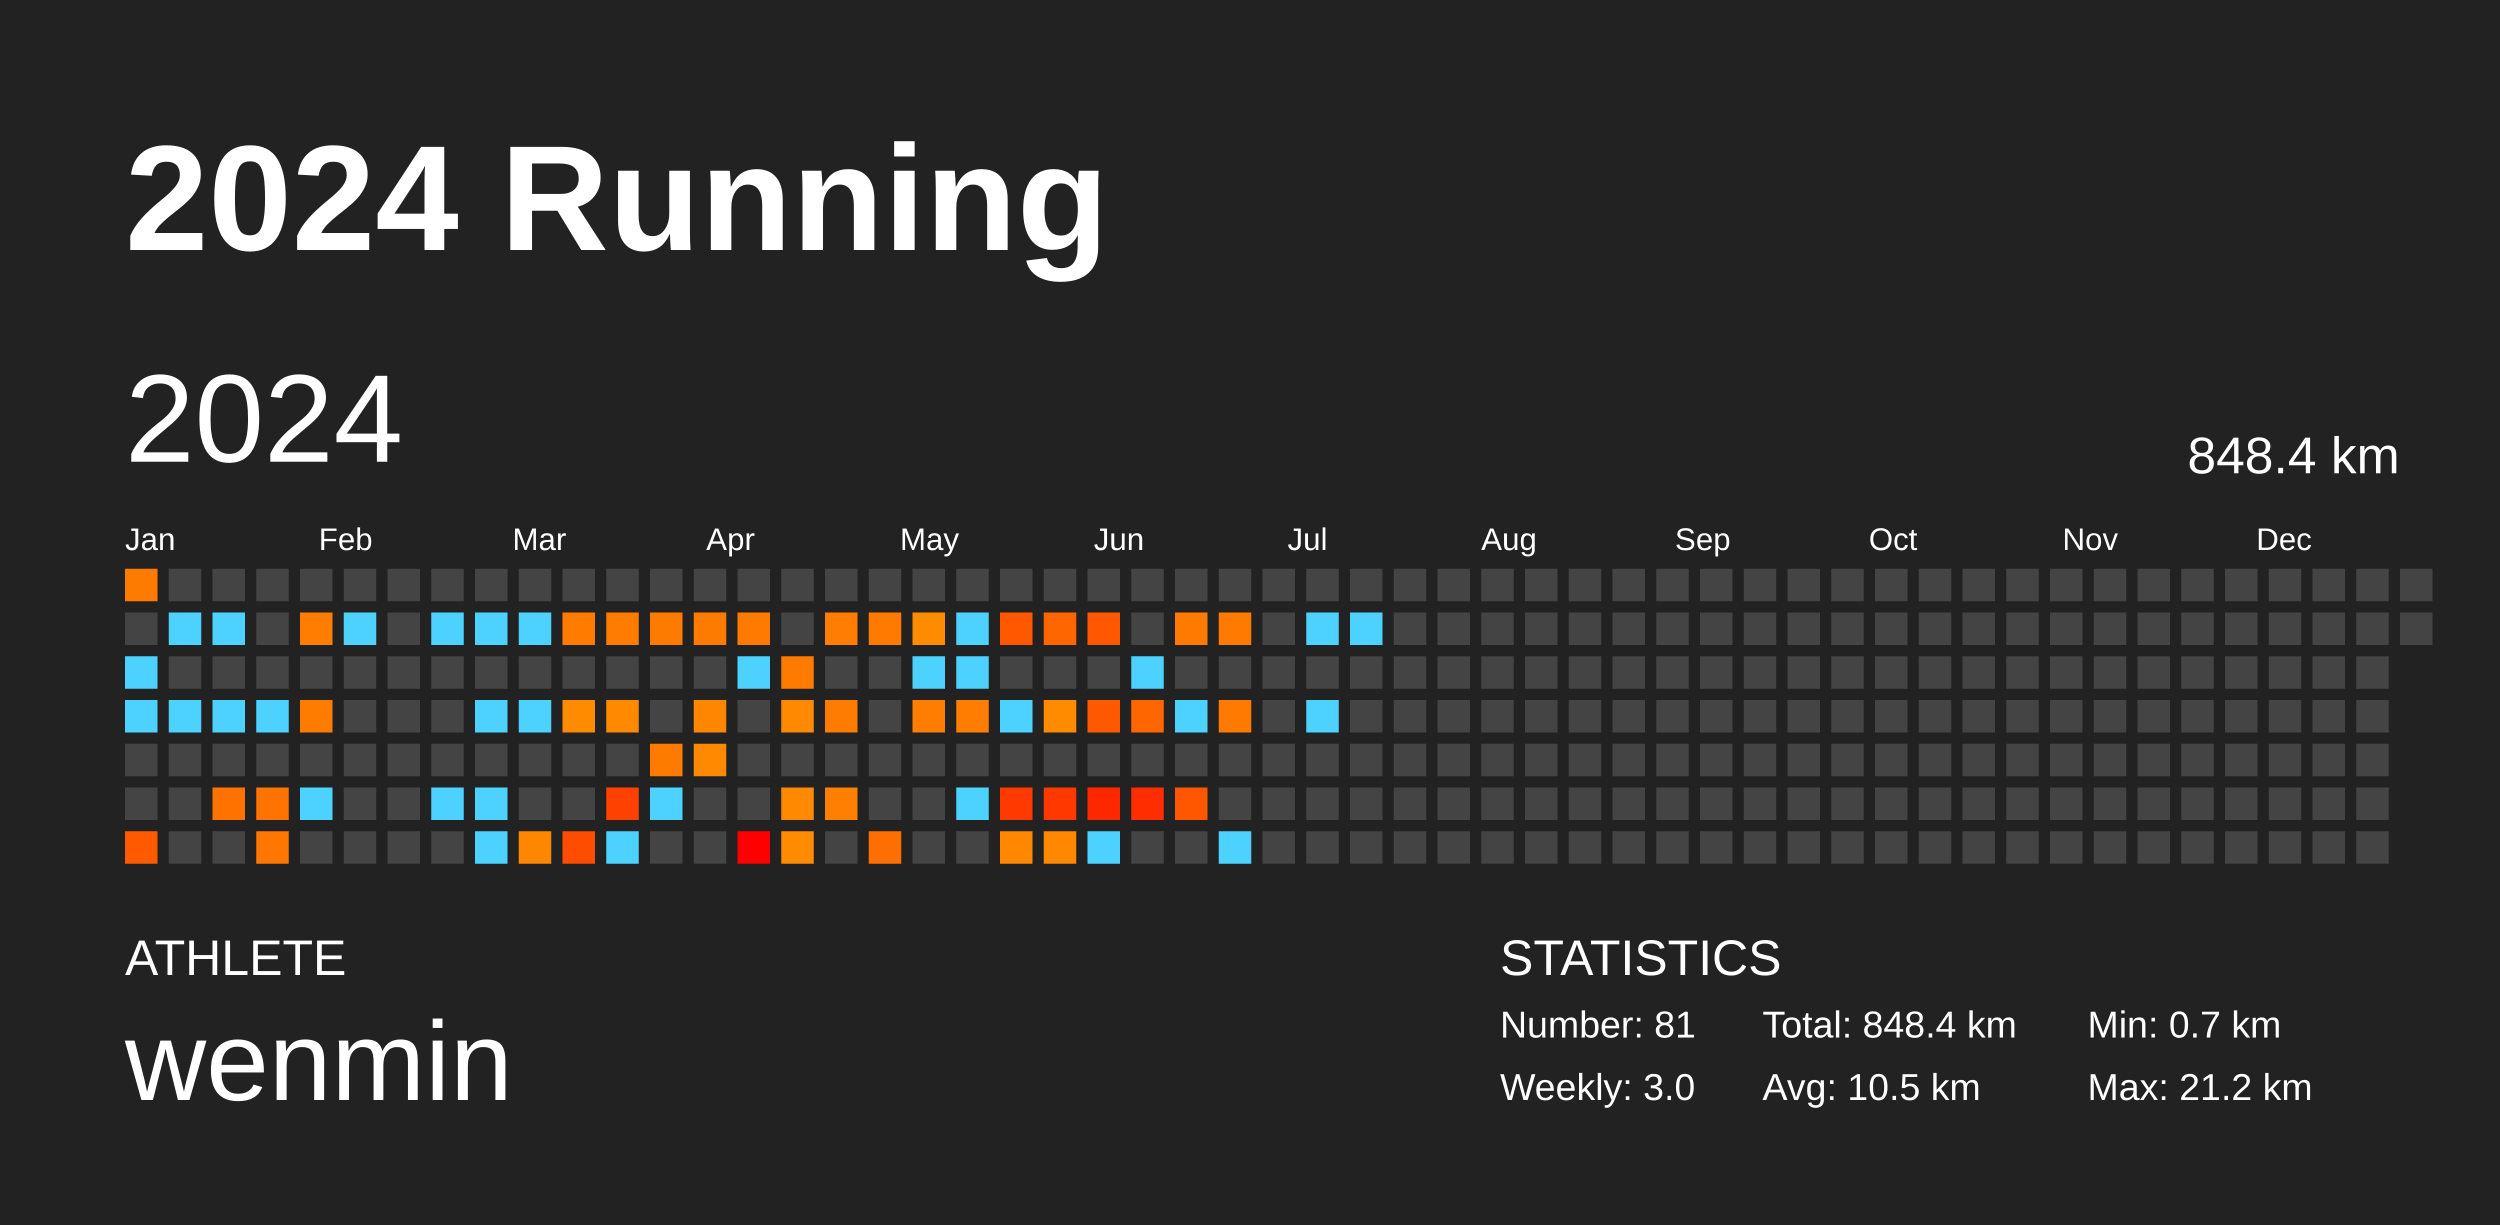
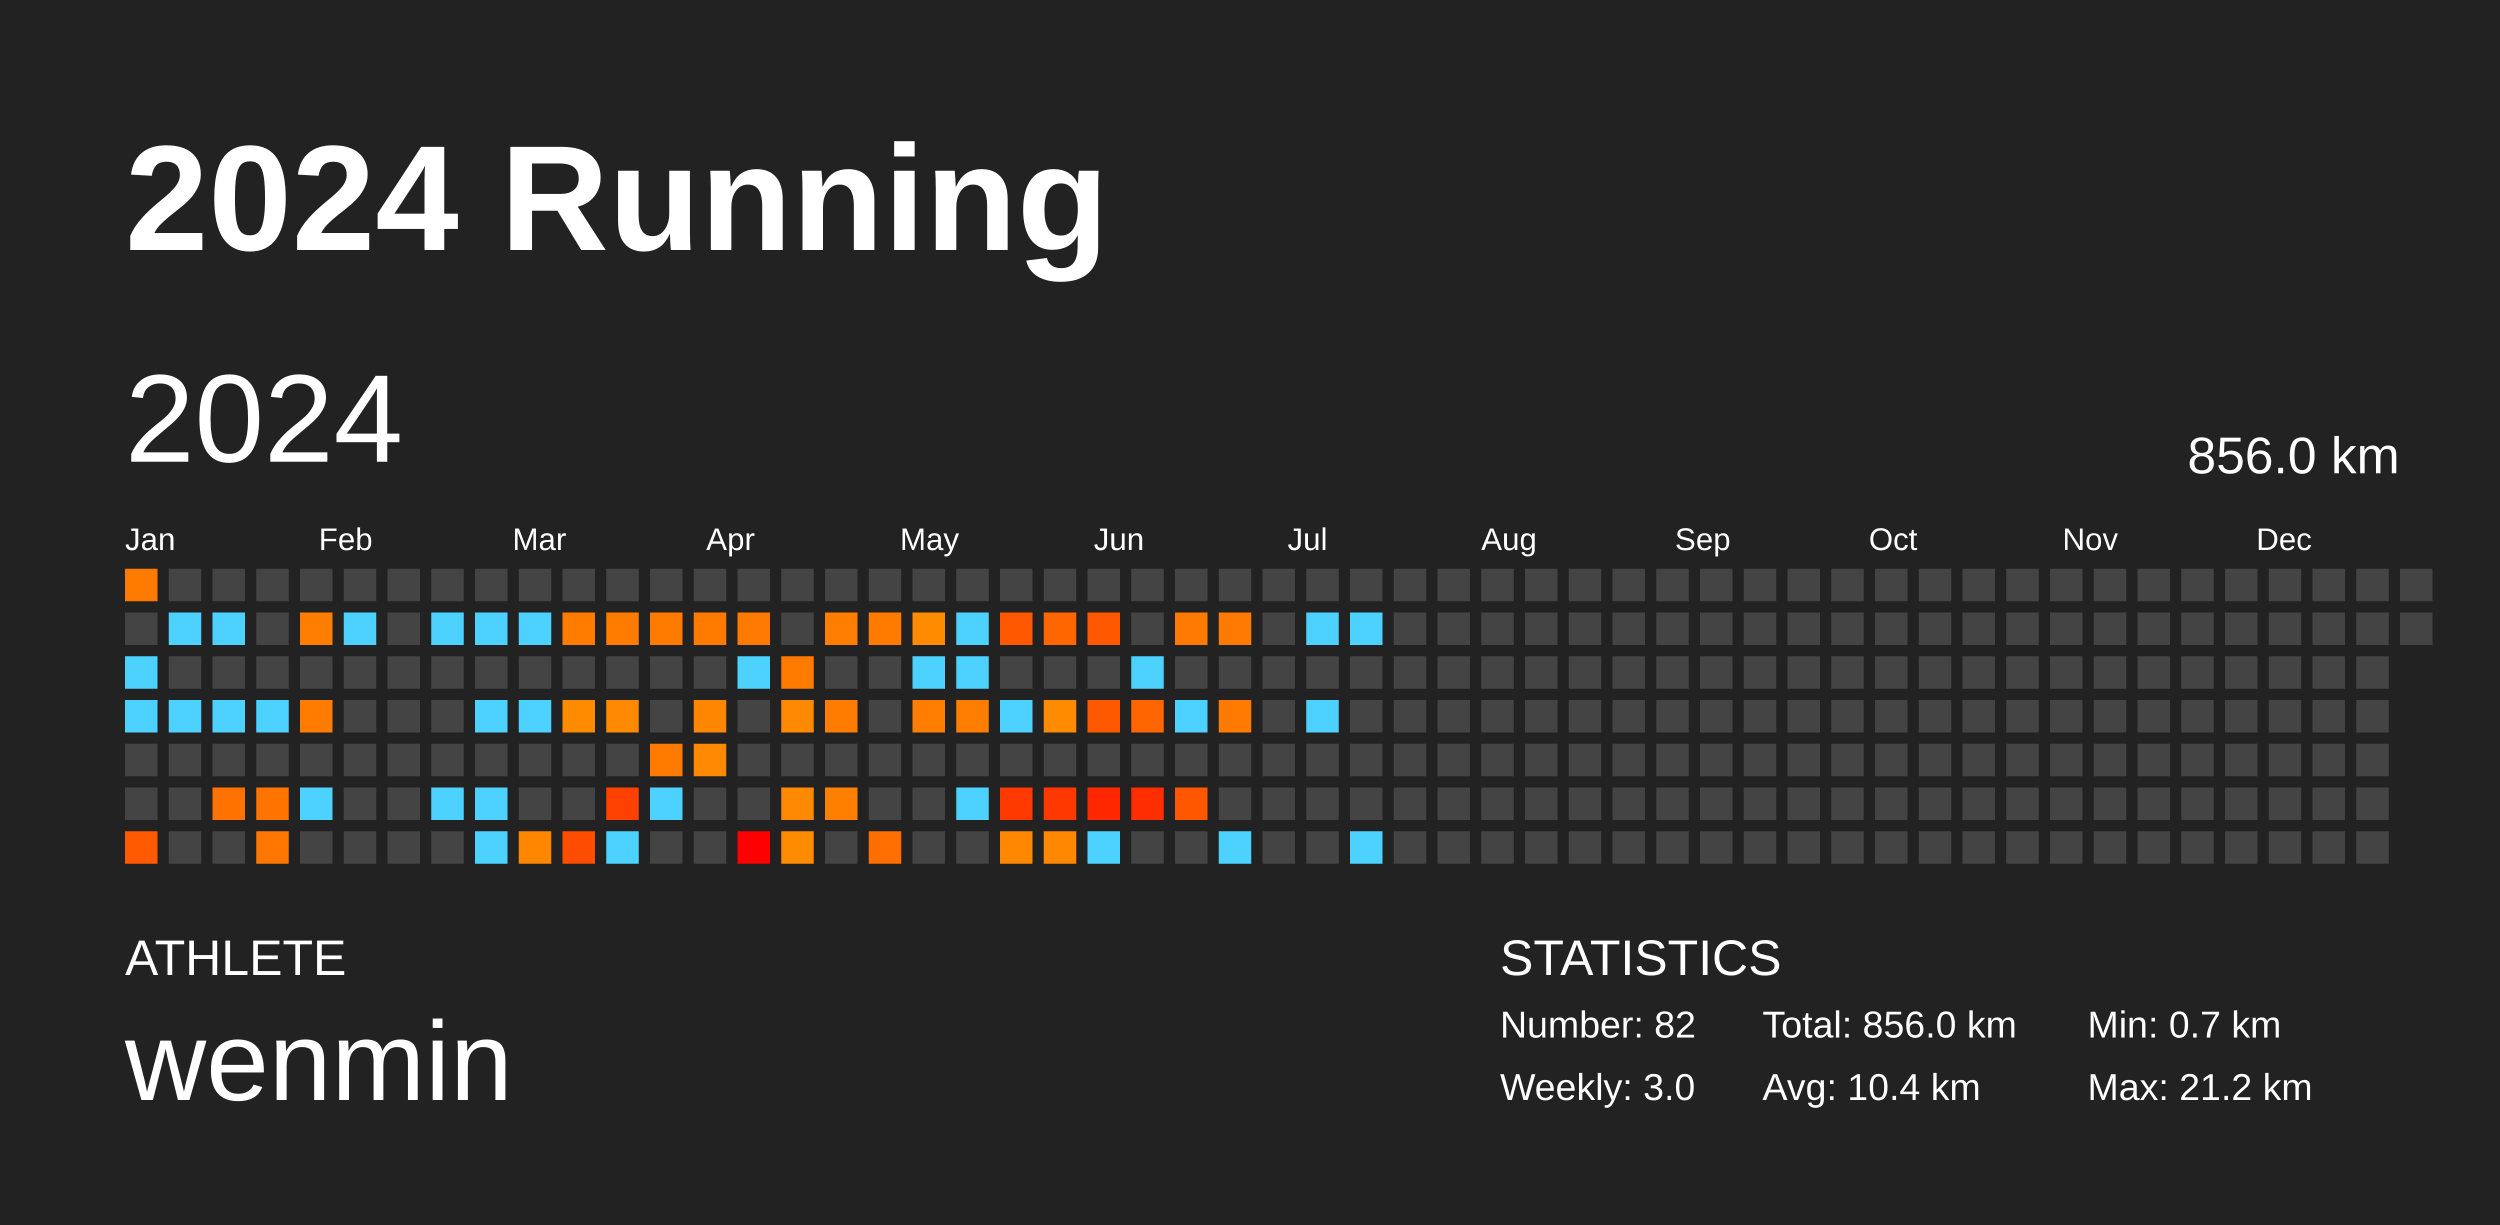
<svg xmlns="http://www.w3.org/2000/svg" baseProfile="full" height="98mm" version="1.1" viewBox="0,0,200,98" width="200mm">
  <defs />
  <rect fill="#222222" height="98" width="200" x="0" y="0" />
  <text fill="#FFFFFF" style="font-size:12px; font-family:Arial; font-weight:bold;" x="10" y="20">2024 Running</text>
  <text fill="#FFFFFF" style="font-size:4px; font-family:Arial" x="10" y="78">ATHLETE</text>
  <text fill="#FFFFFF" style="font-size:9px; font-family:Arial" x="10" y="88">wenmin</text>
  <text fill="#FFFFFF" style="font-size:4px; font-family:Arial" x="120" y="78">STATISTICS</text>
-   <text fill="#FFFFFF" style="font-size:3px; font-family:Arial" x="120" y="83">Number: 81</text>
+   <text fill="#FFFFFF" style="font-size:3px; font-family:Arial" x="120" y="83">Number: 82</text>
  <text fill="#FFFFFF" style="font-size:3px; font-family:Arial" x="120" y="88">Weekly: 3.0</text>
-   <text fill="#FFFFFF" style="font-size:3px; font-family:Arial" x="141" y="83">Total: 848.4 km</text>
-   <text fill="#FFFFFF" style="font-size:3px; font-family:Arial" x="141" y="88">Avg: 10.5 km</text>
+   <text fill="#FFFFFF" style="font-size:3px; font-family:Arial" x="141" y="83">Total: 856.0 km</text>
+   <text fill="#FFFFFF" style="font-size:3px; font-family:Arial" x="141" y="88">Avg: 10.4 km</text>
  <text fill="#FFFFFF" style="font-size:3px; font-family:Arial" x="167" y="83">Min: 0.7 km</text>
  <text fill="#FFFFFF" style="font-size:3px; font-family:Arial" x="167" y="88">Max: 21.2 km</text>
  <text dominant-baseline="hanging" fill="#FFFFFF" style="font-size:10.0px; font-family:Arial;" x="10" y="30">2024</text>
-   <text dominant-baseline="hanging" fill="#FFFFFF" style="font-size:4.125px; font-family:Arial;" x="175" y="35">848.4 km</text>
+   <text dominant-baseline="hanging" fill="#FFFFFF" style="font-size:4.125px; font-family:Arial;" x="175" y="35">856.0 km</text>
  <text fill="#FFFFFF" style="font-size:2.5px; font-family:Arial" x="10.0" y="44">Jan</text>
  <text fill="#FFFFFF" style="font-size:2.5px; font-family:Arial" x="25.5" y="44">Feb</text>
  <text fill="#FFFFFF" style="font-size:2.5px; font-family:Arial" x="41.0" y="44">Mar</text>
  <text fill="#FFFFFF" style="font-size:2.5px; font-family:Arial" x="56.5" y="44">Apr</text>
  <text fill="#FFFFFF" style="font-size:2.5px; font-family:Arial" x="72.0" y="44">May</text>
  <text fill="#FFFFFF" style="font-size:2.5px; font-family:Arial" x="87.5" y="44">Jun</text>
  <text fill="#FFFFFF" style="font-size:2.5px; font-family:Arial" x="103.0" y="44">Jul</text>
  <text fill="#FFFFFF" style="font-size:2.5px; font-family:Arial" x="118.5" y="44">Aug</text>
  <text fill="#FFFFFF" style="font-size:2.5px; font-family:Arial" x="134.0" y="44">Sep</text>
  <text fill="#FFFFFF" style="font-size:2.5px; font-family:Arial" x="149.5" y="44">Oct</text>
  <text fill="#FFFFFF" style="font-size:2.5px; font-family:Arial" x="165.0" y="44">Nov</text>
  <text fill="#FFFFFF" style="font-size:2.5px; font-family:Arial" x="180.5" y="44">Dec</text>
  <rect fill="#ff7b00" height="2.6" width="2.6" x="10.0" y="45.5" />
  <rect fill="#444444" height="2.6" width="2.6" x="10.0" y="49.0" />
  <rect fill="#4dd2ff" height="2.6" width="2.6" x="10.0" y="52.5" />
  <rect fill="#4dd2ff" height="2.6" width="2.6" x="10.0" y="56.0" />
  <rect fill="#444444" height="2.6" width="2.6" x="10.0" y="59.5" />
  <rect fill="#444444" height="2.6" width="2.6" x="10.0" y="63.0" />
  <rect fill="#ff5a00" height="2.6" width="2.6" x="10.0" y="66.5" />
  <rect fill="#444444" height="2.6" width="2.6" x="13.5" y="45.5" />
  <rect fill="#4dd2ff" height="2.6" width="2.6" x="13.5" y="49.0" />
  <rect fill="#444444" height="2.6" width="2.6" x="13.5" y="52.5" />
  <rect fill="#4dd2ff" height="2.6" width="2.6" x="13.5" y="56.0" />
  <rect fill="#444444" height="2.6" width="2.6" x="13.5" y="59.5" />
  <rect fill="#444444" height="2.6" width="2.6" x="13.5" y="63.0" />
  <rect fill="#444444" height="2.6" width="2.6" x="13.5" y="66.5" />
  <rect fill="#444444" height="2.6" width="2.6" x="17.0" y="45.5" />
  <rect fill="#4dd2ff" height="2.6" width="2.6" x="17.0" y="49.0" />
  <rect fill="#444444" height="2.6" width="2.6" x="17.0" y="52.5" />
  <rect fill="#4dd2ff" height="2.6" width="2.6" x="17.0" y="56.0" />
  <rect fill="#444444" height="2.6" width="2.6" x="17.0" y="59.5" />
  <rect fill="#ff7200" height="2.6" width="2.6" x="17.0" y="63.0" />
  <rect fill="#444444" height="2.6" width="2.6" x="17.0" y="66.5" />
  <rect fill="#444444" height="2.6" width="2.6" x="20.5" y="45.5" />
  <rect fill="#444444" height="2.6" width="2.6" x="20.5" y="49.0" />
  <rect fill="#444444" height="2.6" width="2.6" x="20.5" y="52.5" />
  <rect fill="#4dd2ff" height="2.6" width="2.6" x="20.5" y="56.0" />
  <rect fill="#444444" height="2.6" width="2.6" x="20.5" y="59.5" />
  <rect fill="#ff7300" height="2.6" width="2.6" x="20.5" y="63.0" />
  <rect fill="#ff7700" height="2.6" width="2.6" x="20.5" y="66.5" />
  <rect fill="#444444" height="2.6" width="2.6" x="24.0" y="45.5" />
  <rect fill="#ff7d00" height="2.6" width="2.6" x="24.0" y="49.0" />
  <rect fill="#444444" height="2.6" width="2.6" x="24.0" y="52.5" />
  <rect fill="#ff7c00" height="2.6" width="2.6" x="24.0" y="56.0" />
  <rect fill="#444444" height="2.6" width="2.6" x="24.0" y="59.5" />
  <rect fill="#4dd2ff" height="2.6" width="2.6" x="24.0" y="63.0" />
  <rect fill="#444444" height="2.6" width="2.6" x="24.0" y="66.5" />
  <rect fill="#444444" height="2.6" width="2.6" x="27.5" y="45.5" />
  <rect fill="#4dd2ff" height="2.6" width="2.6" x="27.5" y="49.0" />
  <rect fill="#444444" height="2.6" width="2.6" x="27.5" y="52.5" />
  <rect fill="#444444" height="2.6" width="2.6" x="27.5" y="56.0" />
  <rect fill="#444444" height="2.6" width="2.6" x="27.5" y="59.5" />
  <rect fill="#444444" height="2.6" width="2.6" x="27.5" y="63.0" />
  <rect fill="#444444" height="2.6" width="2.6" x="27.5" y="66.5" />
  <rect fill="#444444" height="2.6" width="2.6" x="31.0" y="45.5" />
  <rect fill="#444444" height="2.6" width="2.6" x="31.0" y="49.0" />
  <rect fill="#444444" height="2.6" width="2.6" x="31.0" y="52.5" />
  <rect fill="#444444" height="2.6" width="2.6" x="31.0" y="56.0" />
  <rect fill="#444444" height="2.6" width="2.6" x="31.0" y="59.5" />
  <rect fill="#444444" height="2.6" width="2.6" x="31.0" y="63.0" />
  <rect fill="#444444" height="2.6" width="2.6" x="31.0" y="66.5" />
  <rect fill="#444444" height="2.6" width="2.6" x="34.5" y="45.5" />
  <rect fill="#4dd2ff" height="2.6" width="2.6" x="34.5" y="49.0" />
  <rect fill="#444444" height="2.6" width="2.6" x="34.5" y="52.5" />
  <rect fill="#444444" height="2.6" width="2.6" x="34.5" y="56.0" />
  <rect fill="#444444" height="2.6" width="2.6" x="34.5" y="59.5" />
  <rect fill="#4dd2ff" height="2.6" width="2.6" x="34.5" y="63.0" />
  <rect fill="#444444" height="2.6" width="2.6" x="34.5" y="66.5" />
  <rect fill="#444444" height="2.6" width="2.6" x="38.0" y="45.5" />
  <rect fill="#4dd2ff" height="2.6" width="2.6" x="38.0" y="49.0" />
  <rect fill="#444444" height="2.6" width="2.6" x="38.0" y="52.5" />
  <rect fill="#4dd2ff" height="2.6" width="2.6" x="38.0" y="56.0" />
  <rect fill="#444444" height="2.6" width="2.6" x="38.0" y="59.5" />
  <rect fill="#4dd2ff" height="2.6" width="2.6" x="38.0" y="63.0" />
  <rect fill="#4dd2ff" height="2.6" width="2.6" x="38.0" y="66.5" />
  <rect fill="#444444" height="2.6" width="2.6" x="41.5" y="45.5" />
  <rect fill="#4dd2ff" height="2.6" width="2.6" x="41.5" y="49.0" />
  <rect fill="#444444" height="2.6" width="2.6" x="41.5" y="52.5" />
  <rect fill="#4dd2ff" height="2.6" width="2.6" x="41.5" y="56.0" />
  <rect fill="#444444" height="2.6" width="2.6" x="41.5" y="59.5" />
  <rect fill="#444444" height="2.6" width="2.6" x="41.5" y="63.0" />
  <rect fill="#ff8700" height="2.6" width="2.6" x="41.5" y="66.5" />
  <rect fill="#444444" height="2.6" width="2.6" x="45.0" y="45.5" />
  <rect fill="#ff7c00" height="2.6" width="2.6" x="45.0" y="49.0" />
  <rect fill="#444444" height="2.6" width="2.6" x="45.0" y="52.5" />
  <rect fill="#ff8b00" height="2.6" width="2.6" x="45.0" y="56.0" />
  <rect fill="#444444" height="2.6" width="2.6" x="45.0" y="59.5" />
  <rect fill="#444444" height="2.6" width="2.6" x="45.0" y="63.0" />
  <rect fill="#ff4d00" height="2.6" width="2.6" x="45.0" y="66.5" />
  <rect fill="#444444" height="2.6" width="2.6" x="48.5" y="45.5" />
  <rect fill="#ff7c00" height="2.6" width="2.6" x="48.5" y="49.0" />
  <rect fill="#444444" height="2.6" width="2.6" x="48.5" y="52.5" />
  <rect fill="#ff8900" height="2.6" width="2.6" x="48.5" y="56.0" />
  <rect fill="#444444" height="2.6" width="2.6" x="48.5" y="59.5" />
  <rect fill="#ff4100" height="2.6" width="2.6" x="48.5" y="63.0" />
  <rect fill="#4dd2ff" height="2.6" width="2.6" x="48.5" y="66.5" />
  <rect fill="#444444" height="2.6" width="2.6" x="52.0" y="45.5" />
  <rect fill="#ff7b00" height="2.6" width="2.6" x="52.0" y="49.0" />
  <rect fill="#444444" height="2.6" width="2.6" x="52.0" y="52.5" />
  <rect fill="#444444" height="2.6" width="2.6" x="52.0" y="56.0" />
  <rect fill="#ff7b00" height="2.6" width="2.6" x="52.0" y="59.5" />
  <rect fill="#4dd2ff" height="2.6" width="2.6" x="52.0" y="63.0" />
  <rect fill="#444444" height="2.6" width="2.6" x="52.0" y="66.5" />
  <rect fill="#444444" height="2.6" width="2.6" x="55.5" y="45.5" />
  <rect fill="#ff7b00" height="2.6" width="2.6" x="55.5" y="49.0" />
  <rect fill="#444444" height="2.6" width="2.6" x="55.5" y="52.5" />
  <rect fill="#ff8600" height="2.6" width="2.6" x="55.5" y="56.0" />
  <rect fill="#ff8900" height="2.6" width="2.6" x="55.5" y="59.5" />
  <rect fill="#444444" height="2.6" width="2.6" x="55.5" y="63.0" />
  <rect fill="#444444" height="2.6" width="2.6" x="55.5" y="66.5" />
  <rect fill="#444444" height="2.6" width="2.6" x="59.0" y="45.5" />
  <rect fill="#ff7a00" height="2.6" width="2.6" x="59.0" y="49.0" />
  <rect fill="#4dd2ff" height="2.6" width="2.6" x="59.0" y="52.5" />
  <rect fill="#444444" height="2.6" width="2.6" x="59.0" y="56.0" />
  <rect fill="#444444" height="2.6" width="2.6" x="59.0" y="59.5" />
  <rect fill="#444444" height="2.6" width="2.6" x="59.0" y="63.0" />
  <rect fill="red" height="2.6" width="2.6" x="59.0" y="66.5" />
  <rect fill="#444444" height="2.6" width="2.6" x="62.5" y="45.5" />
  <rect fill="#444444" height="2.6" width="2.6" x="62.5" y="49.0" />
  <rect fill="#ff7b00" height="2.6" width="2.6" x="62.5" y="52.5" />
  <rect fill="#ff8900" height="2.6" width="2.6" x="62.5" y="56.0" />
  <rect fill="#444444" height="2.6" width="2.6" x="62.5" y="59.5" />
  <rect fill="#ff8900" height="2.6" width="2.6" x="62.5" y="63.0" />
  <rect fill="#ff8b00" height="2.6" width="2.6" x="62.5" y="66.5" />
  <rect fill="#444444" height="2.6" width="2.6" x="66.0" y="45.5" />
  <rect fill="#ff7d00" height="2.6" width="2.6" x="66.0" y="49.0" />
  <rect fill="#444444" height="2.6" width="2.6" x="66.0" y="52.5" />
  <rect fill="#ff7c00" height="2.6" width="2.6" x="66.0" y="56.0" />
  <rect fill="#444444" height="2.6" width="2.6" x="66.0" y="59.5" />
  <rect fill="#ff7f00" height="2.6" width="2.6" x="66.0" y="63.0" />
  <rect fill="#444444" height="2.6" width="2.6" x="66.0" y="66.5" />
  <rect fill="#444444" height="2.6" width="2.6" x="69.5" y="45.5" />
  <rect fill="#ff7b00" height="2.6" width="2.6" x="69.5" y="49.0" />
  <rect fill="#444444" height="2.6" width="2.6" x="69.5" y="52.5" />
  <rect fill="#444444" height="2.6" width="2.6" x="69.5" y="56.0" />
  <rect fill="#444444" height="2.6" width="2.6" x="69.5" y="59.5" />
  <rect fill="#444444" height="2.6" width="2.6" x="69.5" y="63.0" />
  <rect fill="#ff6e00" height="2.6" width="2.6" x="69.5" y="66.5" />
  <rect fill="#444444" height="2.6" width="2.6" x="73.0" y="45.5" />
  <rect fill="#ff8b00" height="2.6" width="2.6" x="73.0" y="49.0" />
  <rect fill="#4dd2ff" height="2.6" width="2.6" x="73.0" y="52.5" />
  <rect fill="#ff7d00" height="2.6" width="2.6" x="73.0" y="56.0" />
  <rect fill="#444444" height="2.6" width="2.6" x="73.0" y="59.5" />
  <rect fill="#444444" height="2.6" width="2.6" x="73.0" y="63.0" />
  <rect fill="#444444" height="2.6" width="2.6" x="73.0" y="66.5" />
  <rect fill="#444444" height="2.6" width="2.6" x="76.5" y="45.5" />
  <rect fill="#4dd2ff" height="2.6" width="2.6" x="76.5" y="49.0" />
  <rect fill="#4dd2ff" height="2.6" width="2.6" x="76.5" y="52.5" />
  <rect fill="#ff7d00" height="2.6" width="2.6" x="76.5" y="56.0" />
  <rect fill="#444444" height="2.6" width="2.6" x="76.5" y="59.5" />
  <rect fill="#4dd2ff" height="2.6" width="2.6" x="76.5" y="63.0" />
  <rect fill="#444444" height="2.6" width="2.6" x="76.5" y="66.5" />
  <rect fill="#444444" height="2.6" width="2.6" x="80.0" y="45.5" />
  <rect fill="#ff5800" height="2.6" width="2.6" x="80.0" y="49.0" />
  <rect fill="#444444" height="2.6" width="2.6" x="80.0" y="52.5" />
  <rect fill="#4dd2ff" height="2.6" width="2.6" x="80.0" y="56.0" />
  <rect fill="#444444" height="2.6" width="2.6" x="80.0" y="59.5" />
  <rect fill="#ff3a00" height="2.6" width="2.6" x="80.0" y="63.0" />
  <rect fill="#ff8800" height="2.6" width="2.6" x="80.0" y="66.5" />
  <rect fill="#444444" height="2.6" width="2.6" x="83.5" y="45.5" />
  <rect fill="#ff6600" height="2.6" width="2.6" x="83.5" y="49.0" />
  <rect fill="#444444" height="2.6" width="2.6" x="83.5" y="52.5" />
  <rect fill="#ff8b00" height="2.6" width="2.6" x="83.5" y="56.0" />
  <rect fill="#444444" height="2.6" width="2.6" x="83.5" y="59.5" />
  <rect fill="#ff3800" height="2.6" width="2.6" x="83.5" y="63.0" />
  <rect fill="#ff8800" height="2.6" width="2.6" x="83.5" y="66.5" />
  <rect fill="#444444" height="2.6" width="2.6" x="87.0" y="45.5" />
  <rect fill="#ff5800" height="2.6" width="2.6" x="87.0" y="49.0" />
  <rect fill="#444444" height="2.6" width="2.6" x="87.0" y="52.5" />
  <rect fill="#ff5900" height="2.6" width="2.6" x="87.0" y="56.0" />
  <rect fill="#444444" height="2.6" width="2.6" x="87.0" y="59.5" />
  <rect fill="#ff2700" height="2.6" width="2.6" x="87.0" y="63.0" />
  <rect fill="#4dd2ff" height="2.6" width="2.6" x="87.0" y="66.5" />
  <rect fill="#444444" height="2.6" width="2.6" x="90.5" y="45.5" />
  <rect fill="#444444" height="2.6" width="2.6" x="90.5" y="49.0" />
  <rect fill="#4dd2ff" height="2.6" width="2.6" x="90.5" y="52.5" />
  <rect fill="#ff6600" height="2.6" width="2.6" x="90.5" y="56.0" />
  <rect fill="#444444" height="2.6" width="2.6" x="90.5" y="59.5" />
  <rect fill="#ff2d00" height="2.6" width="2.6" x="90.5" y="63.0" />
  <rect fill="#444444" height="2.6" width="2.6" x="90.5" y="66.5" />
  <rect fill="#444444" height="2.6" width="2.6" x="94.0" y="45.5" />
  <rect fill="#ff7a00" height="2.6" width="2.6" x="94.0" y="49.0" />
  <rect fill="#444444" height="2.6" width="2.6" x="94.0" y="52.5" />
  <rect fill="#4dd2ff" height="2.6" width="2.6" x="94.0" y="56.0" />
  <rect fill="#444444" height="2.6" width="2.6" x="94.0" y="59.5" />
  <rect fill="#ff5600" height="2.6" width="2.6" x="94.0" y="63.0" />
  <rect fill="#444444" height="2.6" width="2.6" x="94.0" y="66.5" />
  <rect fill="#444444" height="2.6" width="2.6" x="97.5" y="45.5" />
  <rect fill="#ff7a00" height="2.6" width="2.6" x="97.5" y="49.0" />
  <rect fill="#444444" height="2.6" width="2.6" x="97.5" y="52.5" />
  <rect fill="#ff7a00" height="2.6" width="2.6" x="97.5" y="56.0" />
  <rect fill="#444444" height="2.6" width="2.6" x="97.5" y="59.5" />
  <rect fill="#444444" height="2.6" width="2.6" x="97.5" y="63.0" />
  <rect fill="#4dd2ff" height="2.6" width="2.6" x="97.5" y="66.5" />
  <rect fill="#444444" height="2.6" width="2.6" x="101.0" y="45.5" />
  <rect fill="#444444" height="2.6" width="2.6" x="101.0" y="49.0" />
  <rect fill="#444444" height="2.6" width="2.6" x="101.0" y="52.5" />
  <rect fill="#444444" height="2.6" width="2.6" x="101.0" y="56.0" />
  <rect fill="#444444" height="2.6" width="2.6" x="101.0" y="59.5" />
  <rect fill="#444444" height="2.6" width="2.6" x="101.0" y="63.0" />
  <rect fill="#444444" height="2.6" width="2.6" x="101.0" y="66.5" />
  <rect fill="#444444" height="2.6" width="2.6" x="104.5" y="45.5" />
  <rect fill="#4dd2ff" height="2.6" width="2.6" x="104.5" y="49.0" />
  <rect fill="#444444" height="2.6" width="2.6" x="104.5" y="52.5" />
  <rect fill="#4dd2ff" height="2.6" width="2.6" x="104.5" y="56.0" />
  <rect fill="#444444" height="2.6" width="2.6" x="104.5" y="59.5" />
  <rect fill="#444444" height="2.6" width="2.6" x="104.5" y="63.0" />
  <rect fill="#444444" height="2.6" width="2.6" x="104.5" y="66.5" />
  <rect fill="#444444" height="2.6" width="2.6" x="108.0" y="45.5" />
  <rect fill="#4dd2ff" height="2.6" width="2.6" x="108.0" y="49.0" />
  <rect fill="#444444" height="2.6" width="2.6" x="108.0" y="52.5" />
  <rect fill="#444444" height="2.6" width="2.6" x="108.0" y="56.0" />
  <rect fill="#444444" height="2.6" width="2.6" x="108.0" y="59.5" />
  <rect fill="#444444" height="2.6" width="2.6" x="108.0" y="63.0" />
-   <rect fill="#444444" height="2.6" width="2.6" x="108.0" y="66.5" />
+   <rect fill="#4dd2ff" height="2.6" width="2.6" x="108.0" y="66.5" />
  <rect fill="#444444" height="2.6" width="2.6" x="111.5" y="45.5" />
  <rect fill="#444444" height="2.6" width="2.6" x="111.5" y="49.0" />
  <rect fill="#444444" height="2.6" width="2.6" x="111.5" y="52.5" />
  <rect fill="#444444" height="2.6" width="2.6" x="111.5" y="56.0" />
  <rect fill="#444444" height="2.6" width="2.6" x="111.5" y="59.5" />
  <rect fill="#444444" height="2.6" width="2.6" x="111.5" y="63.0" />
  <rect fill="#444444" height="2.6" width="2.6" x="111.5" y="66.5" />
  <rect fill="#444444" height="2.6" width="2.6" x="115.0" y="45.5" />
  <rect fill="#444444" height="2.6" width="2.6" x="115.0" y="49.0" />
  <rect fill="#444444" height="2.6" width="2.6" x="115.0" y="52.5" />
  <rect fill="#444444" height="2.6" width="2.6" x="115.0" y="56.0" />
  <rect fill="#444444" height="2.6" width="2.6" x="115.0" y="59.5" />
  <rect fill="#444444" height="2.6" width="2.6" x="115.0" y="63.0" />
  <rect fill="#444444" height="2.6" width="2.6" x="115.0" y="66.5" />
  <rect fill="#444444" height="2.6" width="2.6" x="118.5" y="45.5" />
  <rect fill="#444444" height="2.6" width="2.6" x="118.5" y="49.0" />
  <rect fill="#444444" height="2.6" width="2.6" x="118.5" y="52.5" />
  <rect fill="#444444" height="2.6" width="2.6" x="118.5" y="56.0" />
  <rect fill="#444444" height="2.6" width="2.6" x="118.5" y="59.5" />
  <rect fill="#444444" height="2.6" width="2.6" x="118.5" y="63.0" />
  <rect fill="#444444" height="2.6" width="2.6" x="118.5" y="66.5" />
  <rect fill="#444444" height="2.6" width="2.6" x="122.0" y="45.5" />
  <rect fill="#444444" height="2.6" width="2.6" x="122.0" y="49.0" />
  <rect fill="#444444" height="2.6" width="2.6" x="122.0" y="52.5" />
  <rect fill="#444444" height="2.6" width="2.6" x="122.0" y="56.0" />
  <rect fill="#444444" height="2.6" width="2.6" x="122.0" y="59.5" />
  <rect fill="#444444" height="2.6" width="2.6" x="122.0" y="63.0" />
  <rect fill="#444444" height="2.6" width="2.6" x="122.0" y="66.5" />
  <rect fill="#444444" height="2.6" width="2.6" x="125.5" y="45.5" />
  <rect fill="#444444" height="2.6" width="2.6" x="125.5" y="49.0" />
  <rect fill="#444444" height="2.6" width="2.6" x="125.5" y="52.5" />
  <rect fill="#444444" height="2.6" width="2.6" x="125.5" y="56.0" />
  <rect fill="#444444" height="2.6" width="2.6" x="125.5" y="59.5" />
  <rect fill="#444444" height="2.6" width="2.6" x="125.5" y="63.0" />
  <rect fill="#444444" height="2.6" width="2.6" x="125.5" y="66.5" />
  <rect fill="#444444" height="2.6" width="2.6" x="129.0" y="45.5" />
  <rect fill="#444444" height="2.6" width="2.6" x="129.0" y="49.0" />
  <rect fill="#444444" height="2.6" width="2.6" x="129.0" y="52.5" />
  <rect fill="#444444" height="2.6" width="2.6" x="129.0" y="56.0" />
  <rect fill="#444444" height="2.6" width="2.6" x="129.0" y="59.5" />
  <rect fill="#444444" height="2.6" width="2.6" x="129.0" y="63.0" />
  <rect fill="#444444" height="2.6" width="2.6" x="129.0" y="66.5" />
  <rect fill="#444444" height="2.6" width="2.6" x="132.5" y="45.5" />
  <rect fill="#444444" height="2.6" width="2.6" x="132.5" y="49.0" />
  <rect fill="#444444" height="2.6" width="2.6" x="132.5" y="52.5" />
  <rect fill="#444444" height="2.6" width="2.6" x="132.5" y="56.0" />
  <rect fill="#444444" height="2.6" width="2.6" x="132.5" y="59.5" />
  <rect fill="#444444" height="2.6" width="2.6" x="132.5" y="63.0" />
  <rect fill="#444444" height="2.6" width="2.6" x="132.5" y="66.5" />
  <rect fill="#444444" height="2.6" width="2.6" x="136.0" y="45.5" />
  <rect fill="#444444" height="2.6" width="2.6" x="136.0" y="49.0" />
  <rect fill="#444444" height="2.6" width="2.6" x="136.0" y="52.5" />
  <rect fill="#444444" height="2.6" width="2.6" x="136.0" y="56.0" />
  <rect fill="#444444" height="2.6" width="2.6" x="136.0" y="59.5" />
  <rect fill="#444444" height="2.6" width="2.6" x="136.0" y="63.0" />
  <rect fill="#444444" height="2.6" width="2.6" x="136.0" y="66.5" />
  <rect fill="#444444" height="2.6" width="2.6" x="139.5" y="45.5" />
  <rect fill="#444444" height="2.6" width="2.6" x="139.5" y="49.0" />
  <rect fill="#444444" height="2.6" width="2.6" x="139.5" y="52.5" />
  <rect fill="#444444" height="2.6" width="2.6" x="139.5" y="56.0" />
  <rect fill="#444444" height="2.6" width="2.6" x="139.5" y="59.5" />
  <rect fill="#444444" height="2.6" width="2.6" x="139.5" y="63.0" />
  <rect fill="#444444" height="2.6" width="2.6" x="139.5" y="66.5" />
  <rect fill="#444444" height="2.6" width="2.6" x="143.0" y="45.5" />
  <rect fill="#444444" height="2.6" width="2.6" x="143.0" y="49.0" />
  <rect fill="#444444" height="2.6" width="2.6" x="143.0" y="52.5" />
  <rect fill="#444444" height="2.6" width="2.6" x="143.0" y="56.0" />
  <rect fill="#444444" height="2.6" width="2.6" x="143.0" y="59.5" />
  <rect fill="#444444" height="2.6" width="2.6" x="143.0" y="63.0" />
  <rect fill="#444444" height="2.6" width="2.6" x="143.0" y="66.5" />
  <rect fill="#444444" height="2.6" width="2.6" x="146.5" y="45.5" />
  <rect fill="#444444" height="2.6" width="2.6" x="146.5" y="49.0" />
  <rect fill="#444444" height="2.6" width="2.6" x="146.5" y="52.5" />
  <rect fill="#444444" height="2.6" width="2.6" x="146.5" y="56.0" />
  <rect fill="#444444" height="2.6" width="2.6" x="146.5" y="59.5" />
  <rect fill="#444444" height="2.6" width="2.6" x="146.5" y="63.0" />
  <rect fill="#444444" height="2.6" width="2.6" x="146.5" y="66.5" />
  <rect fill="#444444" height="2.6" width="2.6" x="150.0" y="45.5" />
  <rect fill="#444444" height="2.6" width="2.6" x="150.0" y="49.0" />
  <rect fill="#444444" height="2.6" width="2.6" x="150.0" y="52.5" />
  <rect fill="#444444" height="2.6" width="2.6" x="150.0" y="56.0" />
  <rect fill="#444444" height="2.6" width="2.6" x="150.0" y="59.5" />
  <rect fill="#444444" height="2.6" width="2.6" x="150.0" y="63.0" />
  <rect fill="#444444" height="2.6" width="2.6" x="150.0" y="66.5" />
  <rect fill="#444444" height="2.6" width="2.6" x="153.5" y="45.5" />
  <rect fill="#444444" height="2.6" width="2.6" x="153.5" y="49.0" />
  <rect fill="#444444" height="2.6" width="2.6" x="153.5" y="52.5" />
  <rect fill="#444444" height="2.6" width="2.6" x="153.5" y="56.0" />
  <rect fill="#444444" height="2.6" width="2.6" x="153.5" y="59.5" />
  <rect fill="#444444" height="2.6" width="2.6" x="153.5" y="63.0" />
  <rect fill="#444444" height="2.6" width="2.6" x="153.5" y="66.5" />
  <rect fill="#444444" height="2.6" width="2.6" x="157.0" y="45.5" />
  <rect fill="#444444" height="2.6" width="2.6" x="157.0" y="49.0" />
  <rect fill="#444444" height="2.6" width="2.6" x="157.0" y="52.5" />
  <rect fill="#444444" height="2.6" width="2.6" x="157.0" y="56.0" />
  <rect fill="#444444" height="2.6" width="2.6" x="157.0" y="59.5" />
  <rect fill="#444444" height="2.6" width="2.6" x="157.0" y="63.0" />
  <rect fill="#444444" height="2.6" width="2.6" x="157.0" y="66.5" />
  <rect fill="#444444" height="2.6" width="2.6" x="160.5" y="45.5" />
  <rect fill="#444444" height="2.6" width="2.6" x="160.5" y="49.0" />
  <rect fill="#444444" height="2.6" width="2.6" x="160.5" y="52.5" />
  <rect fill="#444444" height="2.6" width="2.6" x="160.5" y="56.0" />
  <rect fill="#444444" height="2.6" width="2.6" x="160.5" y="59.5" />
  <rect fill="#444444" height="2.6" width="2.6" x="160.5" y="63.0" />
  <rect fill="#444444" height="2.6" width="2.6" x="160.5" y="66.5" />
  <rect fill="#444444" height="2.6" width="2.6" x="164.0" y="45.5" />
  <rect fill="#444444" height="2.6" width="2.6" x="164.0" y="49.0" />
  <rect fill="#444444" height="2.6" width="2.6" x="164.0" y="52.5" />
  <rect fill="#444444" height="2.6" width="2.6" x="164.0" y="56.0" />
  <rect fill="#444444" height="2.6" width="2.6" x="164.0" y="59.5" />
  <rect fill="#444444" height="2.6" width="2.6" x="164.0" y="63.0" />
  <rect fill="#444444" height="2.6" width="2.6" x="164.0" y="66.5" />
  <rect fill="#444444" height="2.6" width="2.6" x="167.5" y="45.5" />
  <rect fill="#444444" height="2.6" width="2.6" x="167.5" y="49.0" />
  <rect fill="#444444" height="2.6" width="2.6" x="167.5" y="52.5" />
  <rect fill="#444444" height="2.6" width="2.6" x="167.5" y="56.0" />
  <rect fill="#444444" height="2.6" width="2.6" x="167.5" y="59.5" />
  <rect fill="#444444" height="2.6" width="2.6" x="167.5" y="63.0" />
  <rect fill="#444444" height="2.6" width="2.6" x="167.5" y="66.5" />
  <rect fill="#444444" height="2.6" width="2.6" x="171.0" y="45.5" />
  <rect fill="#444444" height="2.6" width="2.6" x="171.0" y="49.0" />
  <rect fill="#444444" height="2.6" width="2.6" x="171.0" y="52.5" />
  <rect fill="#444444" height="2.6" width="2.6" x="171.0" y="56.0" />
  <rect fill="#444444" height="2.6" width="2.6" x="171.0" y="59.5" />
  <rect fill="#444444" height="2.6" width="2.6" x="171.0" y="63.0" />
  <rect fill="#444444" height="2.6" width="2.6" x="171.0" y="66.5" />
  <rect fill="#444444" height="2.6" width="2.6" x="174.5" y="45.5" />
  <rect fill="#444444" height="2.6" width="2.6" x="174.5" y="49.0" />
  <rect fill="#444444" height="2.6" width="2.6" x="174.5" y="52.5" />
  <rect fill="#444444" height="2.6" width="2.6" x="174.5" y="56.0" />
  <rect fill="#444444" height="2.6" width="2.6" x="174.5" y="59.5" />
  <rect fill="#444444" height="2.6" width="2.6" x="174.5" y="63.0" />
  <rect fill="#444444" height="2.6" width="2.6" x="174.5" y="66.5" />
  <rect fill="#444444" height="2.6" width="2.6" x="178.0" y="45.5" />
  <rect fill="#444444" height="2.6" width="2.6" x="178.0" y="49.0" />
  <rect fill="#444444" height="2.6" width="2.6" x="178.0" y="52.5" />
  <rect fill="#444444" height="2.6" width="2.6" x="178.0" y="56.0" />
  <rect fill="#444444" height="2.6" width="2.6" x="178.0" y="59.5" />
  <rect fill="#444444" height="2.6" width="2.6" x="178.0" y="63.0" />
  <rect fill="#444444" height="2.6" width="2.6" x="178.0" y="66.5" />
  <rect fill="#444444" height="2.6" width="2.6" x="181.5" y="45.5" />
  <rect fill="#444444" height="2.6" width="2.6" x="181.5" y="49.0" />
  <rect fill="#444444" height="2.6" width="2.6" x="181.5" y="52.5" />
  <rect fill="#444444" height="2.6" width="2.6" x="181.5" y="56.0" />
  <rect fill="#444444" height="2.6" width="2.6" x="181.5" y="59.5" />
  <rect fill="#444444" height="2.6" width="2.6" x="181.5" y="63.0" />
  <rect fill="#444444" height="2.6" width="2.6" x="181.5" y="66.5" />
  <rect fill="#444444" height="2.6" width="2.6" x="185.0" y="45.5" />
  <rect fill="#444444" height="2.6" width="2.6" x="185.0" y="49.0" />
  <rect fill="#444444" height="2.6" width="2.6" x="185.0" y="52.5" />
  <rect fill="#444444" height="2.6" width="2.6" x="185.0" y="56.0" />
  <rect fill="#444444" height="2.6" width="2.6" x="185.0" y="59.5" />
  <rect fill="#444444" height="2.6" width="2.6" x="185.0" y="63.0" />
  <rect fill="#444444" height="2.6" width="2.6" x="185.0" y="66.5" />
  <rect fill="#444444" height="2.6" width="2.6" x="188.5" y="45.5" />
  <rect fill="#444444" height="2.6" width="2.6" x="188.5" y="49.0" />
  <rect fill="#444444" height="2.6" width="2.6" x="188.5" y="52.5" />
  <rect fill="#444444" height="2.6" width="2.6" x="188.5" y="56.0" />
  <rect fill="#444444" height="2.6" width="2.6" x="188.5" y="59.5" />
  <rect fill="#444444" height="2.6" width="2.6" x="188.5" y="63.0" />
  <rect fill="#444444" height="2.6" width="2.6" x="188.5" y="66.5" />
  <rect fill="#444444" height="2.6" width="2.6" x="192.0" y="45.5" />
  <rect fill="#444444" height="2.6" width="2.6" x="192.0" y="49.0" />
</svg>
